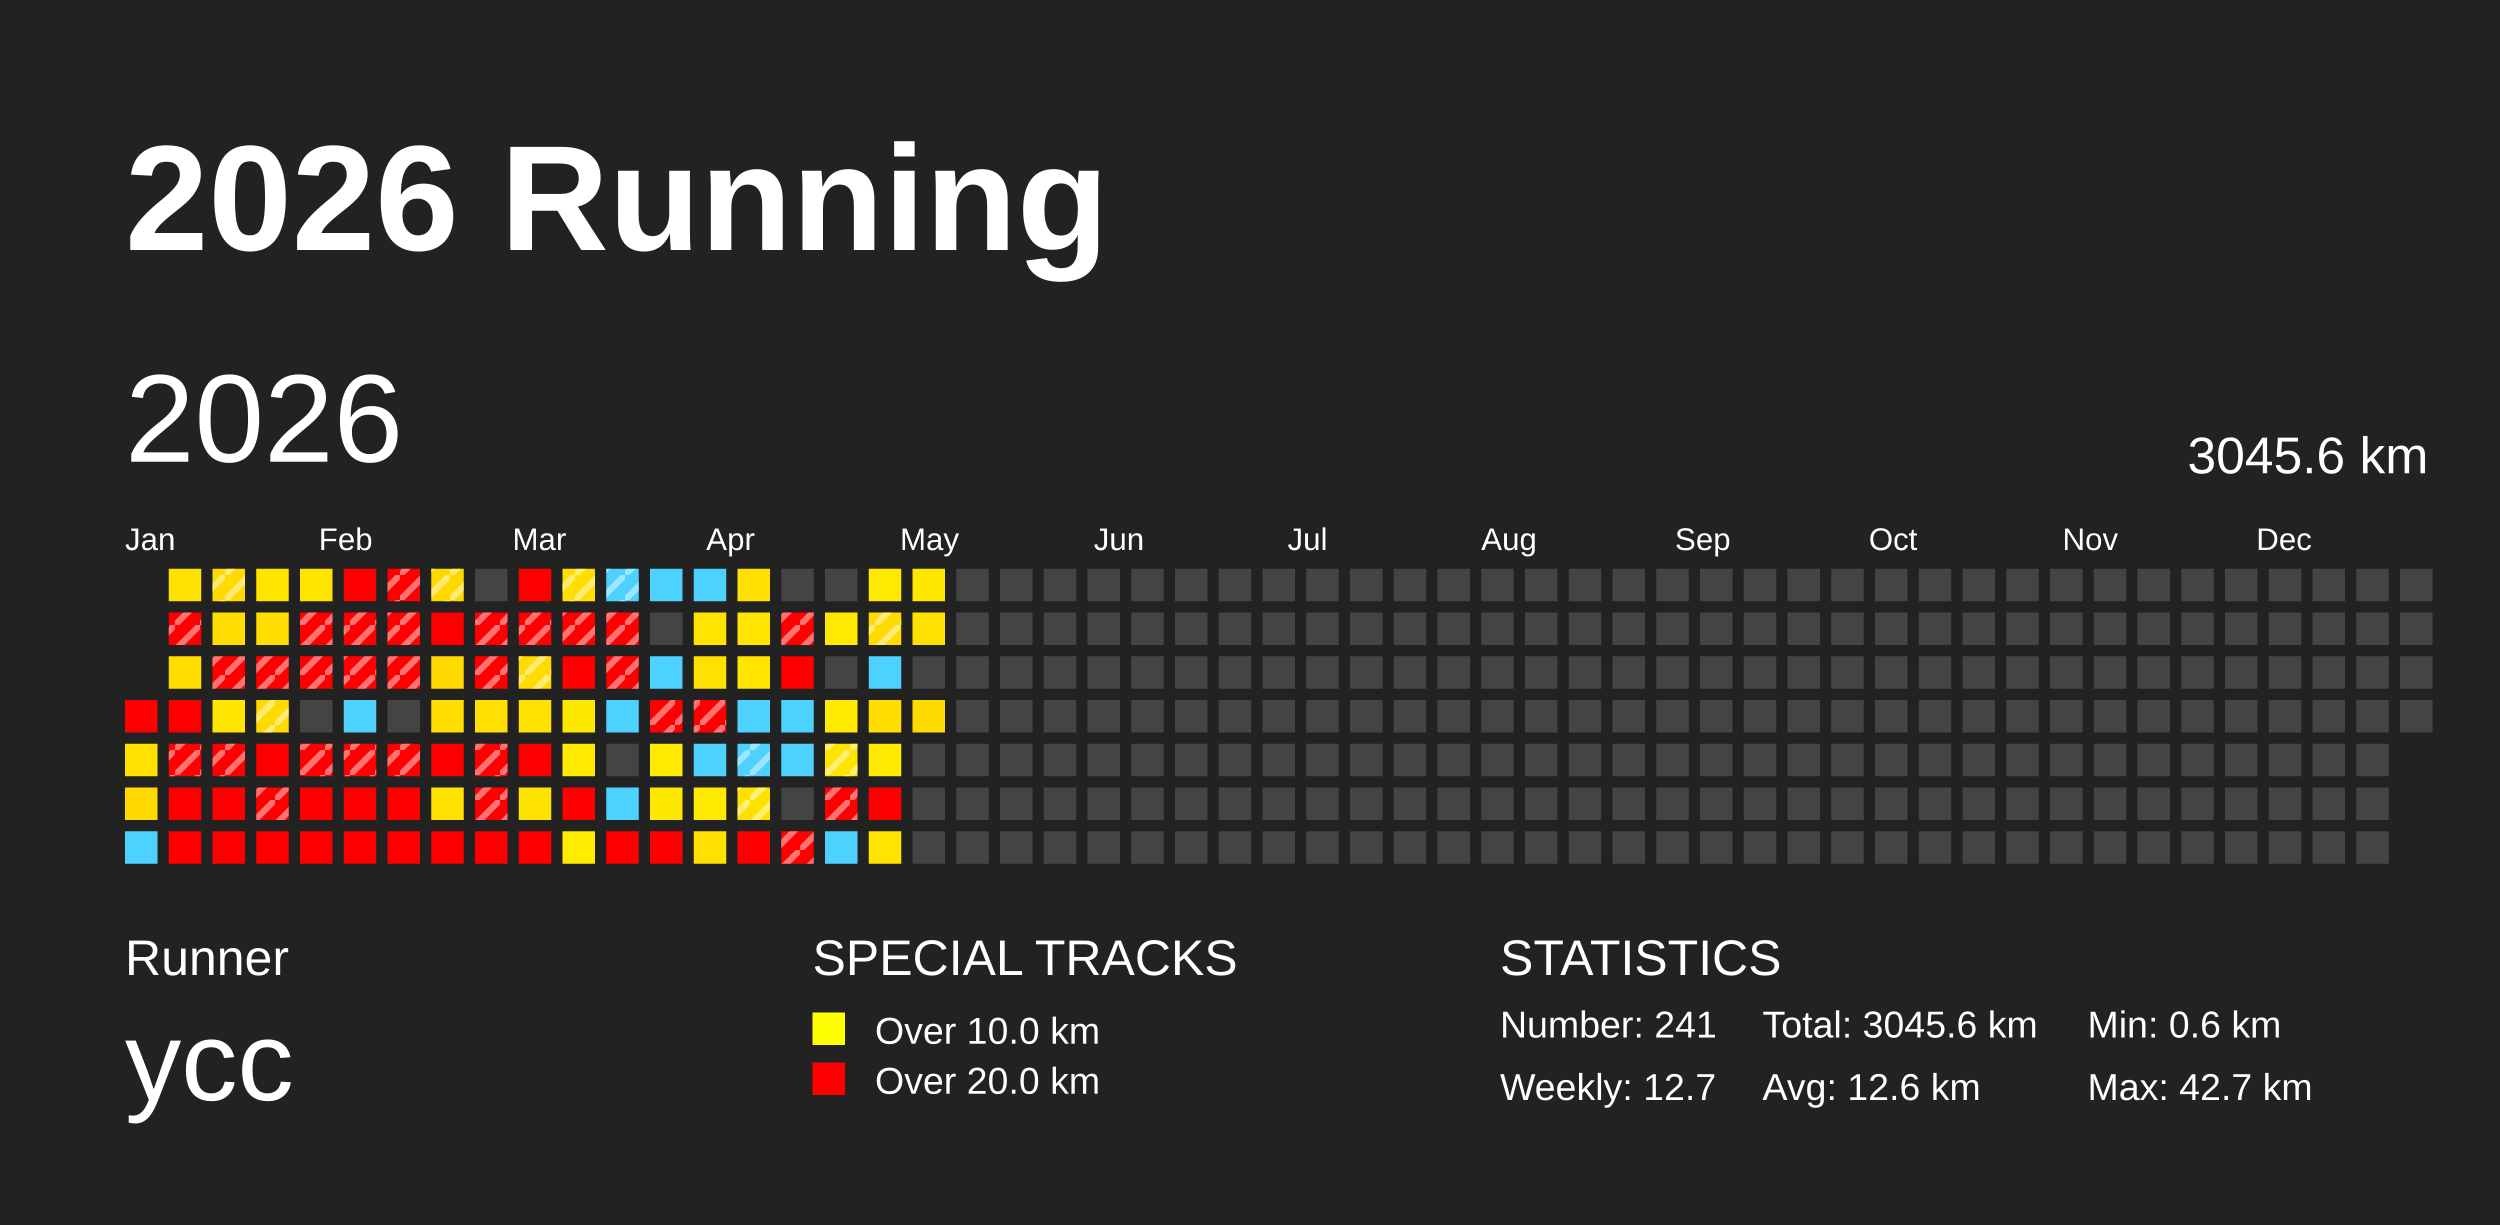
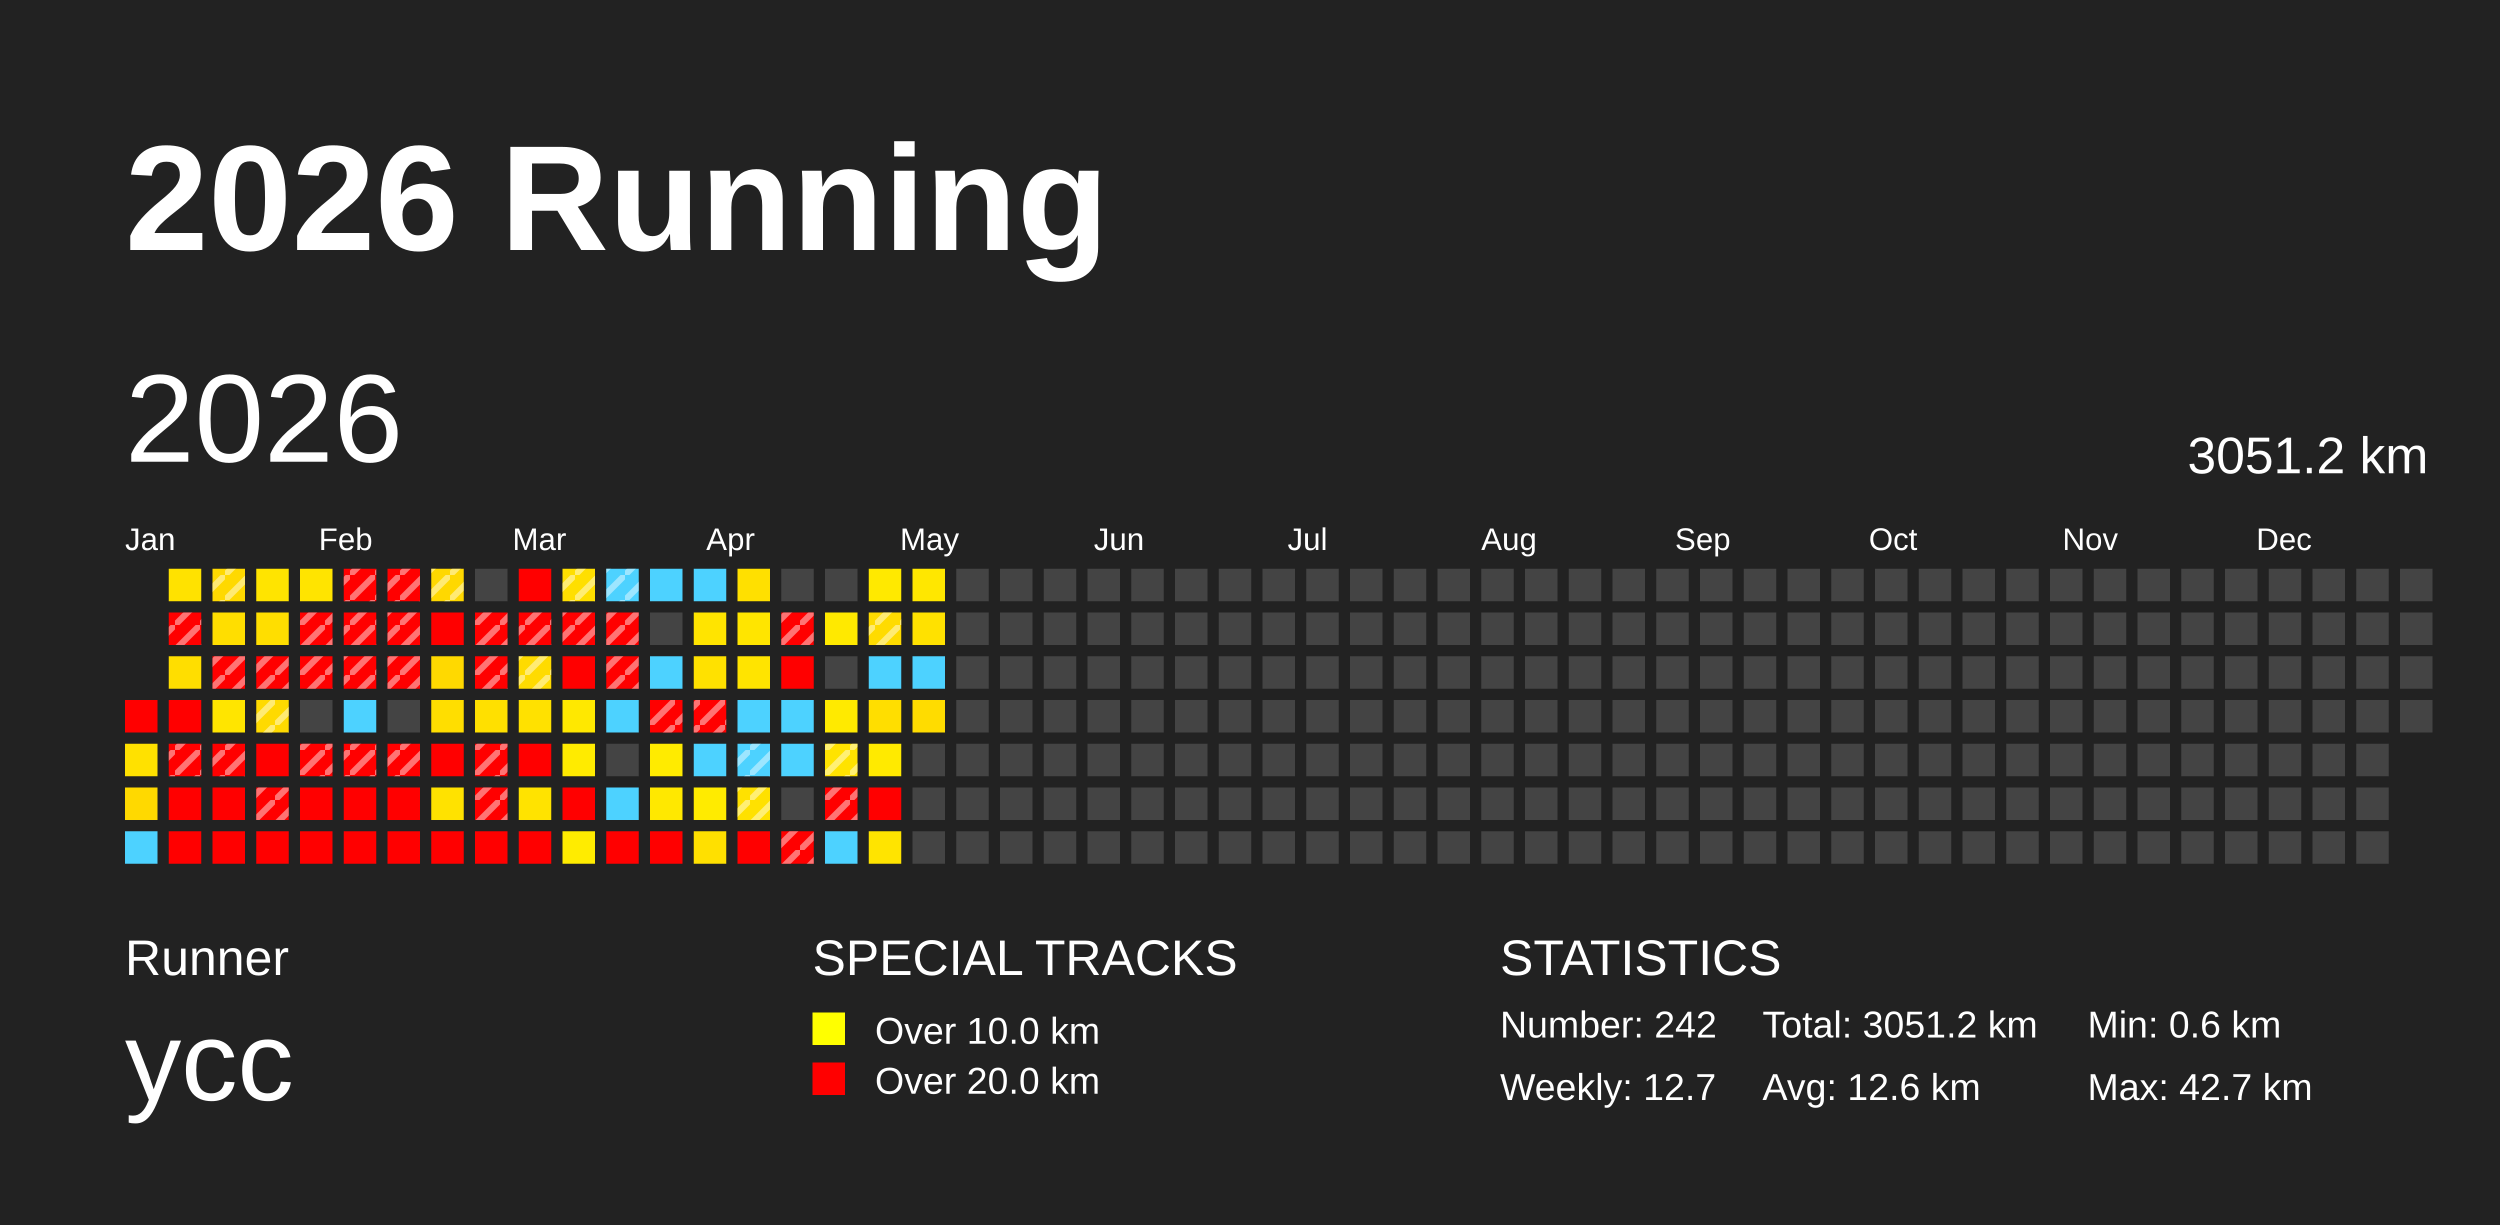
<svg xmlns="http://www.w3.org/2000/svg" baseProfile="full" height="98mm" version="1.1" viewBox="0,0,200,98" width="200mm">
  <defs>
    <pattern height="2" id="indoor-stripe" patternUnits="userSpaceOnUse" width="2">
      <line stroke="white" stroke-opacity="0.45" stroke-width="0.5" x1="0" x2="2" y1="2" y2="0" />
    </pattern>
  </defs>
  <rect fill="#222222" height="98" width="200" x="0" y="0" />
  <text fill="#FFFFFF" style="font-size:12px; font-family:Arial; font-weight:bold;" x="10" y="20">2026 Running</text>
  <text fill="#FFFFFF" style="font-size:4px; font-family:Arial" x="10" y="78">Runner</text>
  <text fill="#FFFFFF" style="font-size:9px; font-family:Arial" x="10" y="88">ycc</text>
  <text fill="#FFFFFF" style="font-size:4px; font-family:Arial" x="65" y="78">SPECIAL TRACKS</text>
  <rect fill="yellow" height="2.6" width="2.6" x="65" y="81" />
  <text fill="#FFFFFF" style="font-size:3px; font-family:Arial" x="70" y="83.5">Over 10.0 km</text>
  <rect fill="red" height="2.6" width="2.6" x="65" y="85" />
  <text fill="#FFFFFF" style="font-size:3px; font-family:Arial" x="70" y="87.5">Over 20.0 km</text>
  <text fill="#FFFFFF" style="font-size:4px; font-family:Arial" x="120" y="78">STATISTICS</text>
-   <text fill="#FFFFFF" style="font-size:3px; font-family:Arial" x="120" y="83">Number: 241</text>
+   <text fill="#FFFFFF" style="font-size:3px; font-family:Arial" x="120" y="83">Number: 242</text>
  <text fill="#FFFFFF" style="font-size:3px; font-family:Arial" x="120" y="88">Weekly: 12.7</text>
-   <text fill="#FFFFFF" style="font-size:3px; font-family:Arial" x="141" y="83">Total: 3045.6 km</text>
+   <text fill="#FFFFFF" style="font-size:3px; font-family:Arial" x="141" y="83">Total: 3051.2 km</text>
  <text fill="#FFFFFF" style="font-size:3px; font-family:Arial" x="141" y="88">Avg: 12.6 km</text>
  <text fill="#FFFFFF" style="font-size:3px; font-family:Arial" x="167" y="83">Min: 0.6 km</text>
  <text fill="#FFFFFF" style="font-size:3px; font-family:Arial" x="167" y="88">Max: 42.7 km</text>
  <text dominant-baseline="hanging" fill="#FFFFFF" style="font-size:10.0px; font-family:Arial;" x="10" y="30">2026</text>
-   <text dominant-baseline="hanging" fill="#FFFFFF" style="font-size:4.125px; font-family:Arial;" x="175" y="35">3045.6 km</text>
+   <text dominant-baseline="hanging" fill="#FFFFFF" style="font-size:4.125px; font-family:Arial;" x="175" y="35">3051.2 km</text>
  <text fill="#FFFFFF" style="font-size:2.5px; font-family:Arial" x="10.0" y="44">Jan</text>
  <text fill="#FFFFFF" style="font-size:2.5px; font-family:Arial" x="25.5" y="44">Feb</text>
  <text fill="#FFFFFF" style="font-size:2.5px; font-family:Arial" x="41.0" y="44">Mar</text>
  <text fill="#FFFFFF" style="font-size:2.5px; font-family:Arial" x="56.5" y="44">Apr</text>
  <text fill="#FFFFFF" style="font-size:2.5px; font-family:Arial" x="72.0" y="44">May</text>
  <text fill="#FFFFFF" style="font-size:2.5px; font-family:Arial" x="87.5" y="44">Jun</text>
  <text fill="#FFFFFF" style="font-size:2.5px; font-family:Arial" x="103.0" y="44">Jul</text>
  <text fill="#FFFFFF" style="font-size:2.5px; font-family:Arial" x="118.5" y="44">Aug</text>
  <text fill="#FFFFFF" style="font-size:2.5px; font-family:Arial" x="134.0" y="44">Sep</text>
  <text fill="#FFFFFF" style="font-size:2.5px; font-family:Arial" x="149.5" y="44">Oct</text>
  <text fill="#FFFFFF" style="font-size:2.5px; font-family:Arial" x="165.0" y="44">Nov</text>
  <text fill="#FFFFFF" style="font-size:2.5px; font-family:Arial" x="180.5" y="44">Dec</text>
  <rect fill="red" height="2.6" width="2.6" x="10.0" y="56.0" />
  <rect fill="#ffe100" height="2.6" width="2.6" x="10.0" y="59.5" />
  <rect fill="#ffd900" height="2.6" width="2.6" x="10.0" y="63.0" />
  <rect fill="#4dd2ff" height="2.6" width="2.6" x="10.0" y="66.5" />
  <rect fill="#ffe200" height="2.6" width="2.6" x="13.5" y="45.5" />
  <rect fill="red" height="2.6" width="2.6" x="13.5" y="49.0" />
  <rect fill="url(#indoor-stripe)" height="2.6" width="2.6" x="13.5" y="49.0" />
  <rect fill="#ffde00" height="2.6" width="2.6" x="13.5" y="52.5" />
  <rect fill="red" height="2.6" width="2.6" x="13.5" y="56.0" />
  <rect fill="red" height="2.6" width="2.6" x="13.5" y="59.5" />
  <rect fill="url(#indoor-stripe)" height="2.6" width="2.6" x="13.5" y="59.5" />
  <rect fill="red" height="2.6" width="2.6" x="13.5" y="63.0" />
  <rect fill="red" height="2.6" width="2.6" x="13.5" y="66.5" />
  <rect fill="#ffd900" height="2.6" width="2.6" x="17.0" y="45.5" />
  <rect fill="url(#indoor-stripe)" height="2.6" width="2.6" x="17.0" y="45.5" />
  <rect fill="#ffde00" height="2.6" width="2.6" x="17.0" y="49.0" />
  <rect fill="red" height="2.6" width="2.6" x="17.0" y="52.5" />
  <rect fill="url(#indoor-stripe)" height="2.6" width="2.6" x="17.0" y="52.5" />
  <rect fill="#ffe500" height="2.6" width="2.6" x="17.0" y="56.0" />
  <rect fill="red" height="2.6" width="2.6" x="17.0" y="59.5" />
  <rect fill="url(#indoor-stripe)" height="2.6" width="2.6" x="17.0" y="59.5" />
  <rect fill="red" height="2.6" width="2.6" x="17.0" y="63.0" />
  <rect fill="red" height="2.6" width="2.6" x="17.0" y="66.5" />
  <rect fill="#ffe400" height="2.6" width="2.6" x="20.5" y="45.5" />
  <rect fill="#ffde00" height="2.6" width="2.6" x="20.5" y="49.0" />
  <rect fill="red" height="2.6" width="2.6" x="20.5" y="52.5" />
  <rect fill="url(#indoor-stripe)" height="2.6" width="2.6" x="20.5" y="52.5" />
  <rect fill="#ffda00" height="2.6" width="2.6" x="20.5" y="56.0" />
  <rect fill="url(#indoor-stripe)" height="2.6" width="2.6" x="20.5" y="56.0" />
  <rect fill="red" height="2.6" width="2.6" x="20.5" y="59.5" />
  <rect fill="red" height="2.6" width="2.6" x="20.5" y="63.0" />
  <rect fill="url(#indoor-stripe)" height="2.6" width="2.6" x="20.5" y="63.0" />
  <rect fill="red" height="2.6" width="2.6" x="20.5" y="66.5" />
  <rect fill="#ffe400" height="2.6" width="2.6" x="24.0" y="45.5" />
  <rect fill="red" height="2.6" width="2.6" x="24.0" y="49.0" />
  <rect fill="url(#indoor-stripe)" height="2.6" width="2.6" x="24.0" y="49.0" />
  <rect fill="red" height="2.6" width="2.6" x="24.0" y="52.5" />
  <rect fill="url(#indoor-stripe)" height="2.6" width="2.6" x="24.0" y="52.5" />
  <rect fill="#444444" height="2.6" width="2.6" x="24.0" y="56.0" />
  <rect fill="red" height="2.6" width="2.6" x="24.0" y="59.5" />
  <rect fill="url(#indoor-stripe)" height="2.6" width="2.6" x="24.0" y="59.5" />
  <rect fill="red" height="2.6" width="2.6" x="24.0" y="63.0" />
  <rect fill="red" height="2.6" width="2.6" x="24.0" y="66.5" />
  <rect fill="red" height="2.6" width="2.6" x="27.5" y="45.5" />
+   <rect fill="url(#indoor-stripe)" height="2.6" width="2.6" x="27.5" y="45.5" />
  <rect fill="red" height="2.6" width="2.6" x="27.5" y="49.0" />
  <rect fill="url(#indoor-stripe)" height="2.6" width="2.6" x="27.5" y="49.0" />
  <rect fill="red" height="2.6" width="2.6" x="27.5" y="52.5" />
  <rect fill="url(#indoor-stripe)" height="2.6" width="2.6" x="27.5" y="52.5" />
  <rect fill="#4dd2ff" height="2.6" width="2.6" x="27.5" y="56.0" />
  <rect fill="red" height="2.6" width="2.6" x="27.5" y="59.5" />
  <rect fill="url(#indoor-stripe)" height="2.6" width="2.6" x="27.5" y="59.5" />
  <rect fill="red" height="2.6" width="2.6" x="27.5" y="63.0" />
  <rect fill="red" height="2.6" width="2.6" x="27.5" y="66.5" />
  <rect fill="red" height="2.6" width="2.6" x="31.0" y="45.5" />
  <rect fill="url(#indoor-stripe)" height="2.6" width="2.6" x="31.0" y="45.5" />
  <rect fill="red" height="2.6" width="2.6" x="31.0" y="49.0" />
  <rect fill="url(#indoor-stripe)" height="2.6" width="2.6" x="31.0" y="49.0" />
  <rect fill="red" height="2.6" width="2.6" x="31.0" y="52.5" />
  <rect fill="url(#indoor-stripe)" height="2.6" width="2.6" x="31.0" y="52.5" />
  <rect fill="#444444" height="2.6" width="2.6" x="31.0" y="56.0" />
  <rect fill="red" height="2.6" width="2.6" x="31.0" y="59.5" />
  <rect fill="url(#indoor-stripe)" height="2.6" width="2.6" x="31.0" y="59.5" />
  <rect fill="red" height="2.6" width="2.6" x="31.0" y="63.0" />
  <rect fill="red" height="2.6" width="2.6" x="31.0" y="66.5" />
  <rect fill="#ffd800" height="2.6" width="2.6" x="34.5" y="45.5" />
  <rect fill="url(#indoor-stripe)" height="2.6" width="2.6" x="34.5" y="45.5" />
  <rect fill="red" height="2.6" width="2.6" x="34.5" y="49.0" />
  <rect fill="#ffd900" height="2.6" width="2.6" x="34.5" y="52.5" />
  <rect fill="#ffde00" height="2.6" width="2.6" x="34.5" y="56.0" />
  <rect fill="red" height="2.6" width="2.6" x="34.5" y="59.5" />
  <rect fill="#ffe200" height="2.6" width="2.6" x="34.5" y="63.0" />
  <rect fill="red" height="2.6" width="2.6" x="34.5" y="66.5" />
  <rect fill="#444444" height="2.6" width="2.6" x="38.0" y="45.5" />
  <rect fill="red" height="2.6" width="2.6" x="38.0" y="49.0" />
  <rect fill="url(#indoor-stripe)" height="2.6" width="2.6" x="38.0" y="49.0" />
  <rect fill="red" height="2.6" width="2.6" x="38.0" y="52.5" />
  <rect fill="url(#indoor-stripe)" height="2.6" width="2.6" x="38.0" y="52.5" />
  <rect fill="#ffe000" height="2.6" width="2.6" x="38.0" y="56.0" />
  <rect fill="red" height="2.6" width="2.6" x="38.0" y="59.5" />
  <rect fill="url(#indoor-stripe)" height="2.6" width="2.6" x="38.0" y="59.5" />
  <rect fill="red" height="2.6" width="2.6" x="38.0" y="63.0" />
  <rect fill="url(#indoor-stripe)" height="2.6" width="2.6" x="38.0" y="63.0" />
  <rect fill="red" height="2.6" width="2.6" x="38.0" y="66.5" />
  <rect fill="red" height="2.6" width="2.6" x="41.5" y="45.5" />
  <rect fill="red" height="2.6" width="2.6" x="41.5" y="49.0" />
  <rect fill="url(#indoor-stripe)" height="2.6" width="2.6" x="41.5" y="49.0" />
  <rect fill="#ffdb00" height="2.6" width="2.6" x="41.5" y="52.5" />
  <rect fill="url(#indoor-stripe)" height="2.6" width="2.6" x="41.5" y="52.5" />
  <rect fill="#ffe100" height="2.6" width="2.6" x="41.5" y="56.0" />
  <rect fill="red" height="2.6" width="2.6" x="41.5" y="59.5" />
  <rect fill="#ffe300" height="2.6" width="2.6" x="41.5" y="63.0" />
  <rect fill="red" height="2.6" width="2.6" x="41.5" y="66.5" />
  <rect fill="#ffdf00" height="2.6" width="2.6" x="45.0" y="45.5" />
  <rect fill="url(#indoor-stripe)" height="2.6" width="2.6" x="45.0" y="45.5" />
  <rect fill="red" height="2.6" width="2.6" x="45.0" y="49.0" />
  <rect fill="url(#indoor-stripe)" height="2.6" width="2.6" x="45.0" y="49.0" />
  <rect fill="red" height="2.6" width="2.6" x="45.0" y="52.5" />
  <rect fill="#ffe800" height="2.6" width="2.6" x="45.0" y="56.0" />
  <rect fill="#ffeb00" height="2.6" width="2.6" x="45.0" y="59.5" />
  <rect fill="red" height="2.6" width="2.6" x="45.0" y="63.0" />
  <rect fill="#ffec00" height="2.6" width="2.6" x="45.0" y="66.5" />
  <rect fill="#4dd2ff" height="2.6" width="2.6" x="48.5" y="45.5" />
  <rect fill="url(#indoor-stripe)" height="2.6" width="2.6" x="48.5" y="45.5" />
  <rect fill="red" height="2.6" width="2.6" x="48.5" y="49.0" />
  <rect fill="url(#indoor-stripe)" height="2.6" width="2.6" x="48.5" y="49.0" />
  <rect fill="red" height="2.6" width="2.6" x="48.5" y="52.5" />
  <rect fill="url(#indoor-stripe)" height="2.6" width="2.6" x="48.5" y="52.5" />
  <rect fill="#4dd2ff" height="2.6" width="2.6" x="48.5" y="56.0" />
  <rect fill="#444444" height="2.6" width="2.6" x="48.5" y="59.5" />
  <rect fill="#4dd2ff" height="2.6" width="2.6" x="48.5" y="63.0" />
  <rect fill="red" height="2.6" width="2.6" x="48.5" y="66.5" />
  <rect fill="#4dd2ff" height="2.6" width="2.6" x="52.0" y="45.5" />
  <rect fill="#444444" height="2.6" width="2.6" x="52.0" y="49.0" />
  <rect fill="#4dd2ff" height="2.6" width="2.6" x="52.0" y="52.5" />
  <rect fill="red" height="2.6" width="2.6" x="52.0" y="56.0" />
  <rect fill="url(#indoor-stripe)" height="2.6" width="2.6" x="52.0" y="56.0" />
  <rect fill="#ffeb00" height="2.6" width="2.6" x="52.0" y="59.5" />
  <rect fill="#ffe800" height="2.6" width="2.6" x="52.0" y="63.0" />
  <rect fill="red" height="2.6" width="2.6" x="52.0" y="66.5" />
  <rect fill="#4dd2ff" height="2.6" width="2.6" x="55.5" y="45.5" />
  <rect fill="#ffe400" height="2.6" width="2.6" x="55.5" y="49.0" />
  <rect fill="#ffe100" height="2.6" width="2.6" x="55.5" y="52.5" />
  <rect fill="red" height="2.6" width="2.6" x="55.5" y="56.0" />
  <rect fill="url(#indoor-stripe)" height="2.6" width="2.6" x="55.5" y="56.0" />
  <rect fill="#4dd2ff" height="2.6" width="2.6" x="55.5" y="59.5" />
  <rect fill="#ffeb00" height="2.6" width="2.6" x="55.5" y="63.0" />
  <rect fill="#ffe000" height="2.6" width="2.6" x="55.5" y="66.5" />
  <rect fill="#ffe000" height="2.6" width="2.6" x="59.0" y="45.5" />
  <rect fill="#ffe500" height="2.6" width="2.6" x="59.0" y="49.0" />
  <rect fill="#ffe400" height="2.6" width="2.6" x="59.0" y="52.5" />
  <rect fill="#4dd2ff" height="2.6" width="2.6" x="59.0" y="56.0" />
  <rect fill="#4dd2ff" height="2.6" width="2.6" x="59.0" y="59.5" />
  <rect fill="url(#indoor-stripe)" height="2.6" width="2.6" x="59.0" y="59.5" />
  <rect fill="#ffe100" height="2.6" width="2.6" x="59.0" y="63.0" />
  <rect fill="url(#indoor-stripe)" height="2.6" width="2.6" x="59.0" y="63.0" />
  <rect fill="red" height="2.6" width="2.6" x="59.0" y="66.5" />
  <rect fill="#444444" height="2.6" width="2.6" x="62.5" y="45.5" />
  <rect fill="red" height="2.6" width="2.6" x="62.5" y="49.0" />
  <rect fill="url(#indoor-stripe)" height="2.6" width="2.6" x="62.5" y="49.0" />
  <rect fill="red" height="2.6" width="2.6" x="62.5" y="52.5" />
  <rect fill="#4dd2ff" height="2.6" width="2.6" x="62.5" y="56.0" />
  <rect fill="#4dd2ff" height="2.6" width="2.6" x="62.5" y="59.5" />
  <rect fill="#444444" height="2.6" width="2.6" x="62.5" y="63.0" />
  <rect fill="red" height="2.6" width="2.6" x="62.5" y="66.5" />
  <rect fill="url(#indoor-stripe)" height="2.6" width="2.6" x="62.5" y="66.5" />
  <rect fill="#444444" height="2.6" width="2.6" x="66.0" y="45.5" />
  <rect fill="#ffe900" height="2.6" width="2.6" x="66.0" y="49.0" />
  <rect fill="#444444" height="2.6" width="2.6" x="66.0" y="52.5" />
  <rect fill="#ffea00" height="2.6" width="2.6" x="66.0" y="56.0" />
  <rect fill="#ffe300" height="2.6" width="2.6" x="66.0" y="59.5" />
  <rect fill="url(#indoor-stripe)" height="2.6" width="2.6" x="66.0" y="59.5" />
  <rect fill="red" height="2.6" width="2.6" x="66.0" y="63.0" />
  <rect fill="url(#indoor-stripe)" height="2.6" width="2.6" x="66.0" y="63.0" />
  <rect fill="#4dd2ff" height="2.6" width="2.6" x="66.0" y="66.5" />
  <rect fill="#ffe900" height="2.6" width="2.6" x="69.5" y="45.5" />
  <rect fill="#ffdb00" height="2.6" width="2.6" x="69.5" y="49.0" />
  <rect fill="url(#indoor-stripe)" height="2.6" width="2.6" x="69.5" y="49.0" />
  <rect fill="#4dd2ff" height="2.6" width="2.6" x="69.5" y="52.5" />
  <rect fill="#ffde00" height="2.6" width="2.6" x="69.5" y="56.0" />
  <rect fill="#ffea00" height="2.6" width="2.6" x="69.5" y="59.5" />
  <rect fill="red" height="2.6" width="2.6" x="69.5" y="63.0" />
  <rect fill="#ffe400" height="2.6" width="2.6" x="69.5" y="66.5" />
  <rect fill="#ffe700" height="2.6" width="2.6" x="73.0" y="45.5" />
  <rect fill="#ffe100" height="2.6" width="2.6" x="73.0" y="49.0" />
-   <rect fill="#444444" height="2.6" width="2.6" x="73.0" y="52.5" />
+   <rect fill="#4dd2ff" height="2.6" width="2.6" x="73.0" y="52.5" />
  <rect fill="#ffdc00" height="2.6" width="2.6" x="73.0" y="56.0" />
  <rect fill="#444444" height="2.6" width="2.6" x="73.0" y="59.5" />
  <rect fill="#444444" height="2.6" width="2.6" x="73.0" y="63.0" />
  <rect fill="#444444" height="2.6" width="2.6" x="73.0" y="66.5" />
  <rect fill="#444444" height="2.6" width="2.6" x="76.5" y="45.5" />
  <rect fill="#444444" height="2.6" width="2.6" x="76.5" y="49.0" />
  <rect fill="#444444" height="2.6" width="2.6" x="76.5" y="52.5" />
  <rect fill="#444444" height="2.6" width="2.6" x="76.5" y="56.0" />
  <rect fill="#444444" height="2.6" width="2.6" x="76.5" y="59.5" />
  <rect fill="#444444" height="2.6" width="2.6" x="76.5" y="63.0" />
  <rect fill="#444444" height="2.6" width="2.6" x="76.5" y="66.5" />
  <rect fill="#444444" height="2.6" width="2.6" x="80.0" y="45.5" />
  <rect fill="#444444" height="2.6" width="2.6" x="80.0" y="49.0" />
  <rect fill="#444444" height="2.6" width="2.6" x="80.0" y="52.5" />
  <rect fill="#444444" height="2.6" width="2.6" x="80.0" y="56.0" />
  <rect fill="#444444" height="2.6" width="2.6" x="80.0" y="59.5" />
  <rect fill="#444444" height="2.6" width="2.6" x="80.0" y="63.0" />
  <rect fill="#444444" height="2.6" width="2.6" x="80.0" y="66.5" />
  <rect fill="#444444" height="2.6" width="2.6" x="83.5" y="45.5" />
  <rect fill="#444444" height="2.6" width="2.6" x="83.5" y="49.0" />
  <rect fill="#444444" height="2.6" width="2.6" x="83.5" y="52.5" />
  <rect fill="#444444" height="2.6" width="2.6" x="83.5" y="56.0" />
  <rect fill="#444444" height="2.6" width="2.6" x="83.5" y="59.5" />
  <rect fill="#444444" height="2.6" width="2.6" x="83.5" y="63.0" />
  <rect fill="#444444" height="2.6" width="2.6" x="83.5" y="66.5" />
  <rect fill="#444444" height="2.6" width="2.6" x="87.0" y="45.5" />
  <rect fill="#444444" height="2.6" width="2.6" x="87.0" y="49.0" />
  <rect fill="#444444" height="2.6" width="2.6" x="87.0" y="52.5" />
  <rect fill="#444444" height="2.6" width="2.6" x="87.0" y="56.0" />
  <rect fill="#444444" height="2.6" width="2.6" x="87.0" y="59.5" />
  <rect fill="#444444" height="2.6" width="2.6" x="87.0" y="63.0" />
  <rect fill="#444444" height="2.6" width="2.6" x="87.0" y="66.5" />
  <rect fill="#444444" height="2.6" width="2.6" x="90.5" y="45.5" />
  <rect fill="#444444" height="2.6" width="2.6" x="90.5" y="49.0" />
  <rect fill="#444444" height="2.6" width="2.6" x="90.5" y="52.5" />
  <rect fill="#444444" height="2.6" width="2.6" x="90.5" y="56.0" />
  <rect fill="#444444" height="2.6" width="2.6" x="90.5" y="59.5" />
  <rect fill="#444444" height="2.6" width="2.6" x="90.5" y="63.0" />
  <rect fill="#444444" height="2.6" width="2.6" x="90.5" y="66.5" />
  <rect fill="#444444" height="2.6" width="2.6" x="94.0" y="45.5" />
  <rect fill="#444444" height="2.6" width="2.6" x="94.0" y="49.0" />
  <rect fill="#444444" height="2.6" width="2.6" x="94.0" y="52.5" />
  <rect fill="#444444" height="2.6" width="2.6" x="94.0" y="56.0" />
  <rect fill="#444444" height="2.6" width="2.6" x="94.0" y="59.5" />
  <rect fill="#444444" height="2.6" width="2.6" x="94.0" y="63.0" />
  <rect fill="#444444" height="2.6" width="2.6" x="94.0" y="66.5" />
  <rect fill="#444444" height="2.6" width="2.6" x="97.5" y="45.5" />
  <rect fill="#444444" height="2.6" width="2.6" x="97.5" y="49.0" />
  <rect fill="#444444" height="2.6" width="2.6" x="97.5" y="52.5" />
  <rect fill="#444444" height="2.6" width="2.6" x="97.5" y="56.0" />
  <rect fill="#444444" height="2.6" width="2.6" x="97.5" y="59.5" />
  <rect fill="#444444" height="2.6" width="2.6" x="97.5" y="63.0" />
  <rect fill="#444444" height="2.6" width="2.6" x="97.5" y="66.5" />
  <rect fill="#444444" height="2.6" width="2.6" x="101.0" y="45.5" />
  <rect fill="#444444" height="2.6" width="2.6" x="101.0" y="49.0" />
  <rect fill="#444444" height="2.6" width="2.6" x="101.0" y="52.5" />
  <rect fill="#444444" height="2.6" width="2.6" x="101.0" y="56.0" />
  <rect fill="#444444" height="2.6" width="2.6" x="101.0" y="59.5" />
  <rect fill="#444444" height="2.6" width="2.6" x="101.0" y="63.0" />
  <rect fill="#444444" height="2.6" width="2.6" x="101.0" y="66.5" />
  <rect fill="#444444" height="2.6" width="2.6" x="104.5" y="45.5" />
  <rect fill="#444444" height="2.6" width="2.6" x="104.5" y="49.0" />
  <rect fill="#444444" height="2.6" width="2.6" x="104.5" y="52.5" />
  <rect fill="#444444" height="2.6" width="2.6" x="104.5" y="56.0" />
  <rect fill="#444444" height="2.6" width="2.6" x="104.5" y="59.5" />
  <rect fill="#444444" height="2.6" width="2.6" x="104.5" y="63.0" />
  <rect fill="#444444" height="2.6" width="2.6" x="104.5" y="66.5" />
  <rect fill="#444444" height="2.6" width="2.6" x="108.0" y="45.5" />
  <rect fill="#444444" height="2.6" width="2.6" x="108.0" y="49.0" />
  <rect fill="#444444" height="2.6" width="2.6" x="108.0" y="52.5" />
  <rect fill="#444444" height="2.6" width="2.6" x="108.0" y="56.0" />
  <rect fill="#444444" height="2.6" width="2.6" x="108.0" y="59.5" />
  <rect fill="#444444" height="2.6" width="2.6" x="108.0" y="63.0" />
  <rect fill="#444444" height="2.6" width="2.6" x="108.0" y="66.5" />
  <rect fill="#444444" height="2.6" width="2.6" x="111.5" y="45.5" />
  <rect fill="#444444" height="2.6" width="2.6" x="111.5" y="49.0" />
  <rect fill="#444444" height="2.6" width="2.6" x="111.5" y="52.5" />
  <rect fill="#444444" height="2.6" width="2.6" x="111.5" y="56.0" />
  <rect fill="#444444" height="2.6" width="2.6" x="111.5" y="59.5" />
  <rect fill="#444444" height="2.6" width="2.6" x="111.5" y="63.0" />
  <rect fill="#444444" height="2.6" width="2.6" x="111.5" y="66.5" />
  <rect fill="#444444" height="2.6" width="2.6" x="115.0" y="45.5" />
  <rect fill="#444444" height="2.6" width="2.6" x="115.0" y="49.0" />
  <rect fill="#444444" height="2.6" width="2.6" x="115.0" y="52.5" />
  <rect fill="#444444" height="2.6" width="2.6" x="115.0" y="56.0" />
  <rect fill="#444444" height="2.6" width="2.6" x="115.0" y="59.5" />
  <rect fill="#444444" height="2.6" width="2.6" x="115.0" y="63.0" />
  <rect fill="#444444" height="2.6" width="2.6" x="115.0" y="66.5" />
  <rect fill="#444444" height="2.6" width="2.6" x="118.5" y="45.5" />
  <rect fill="#444444" height="2.6" width="2.6" x="118.5" y="49.0" />
  <rect fill="#444444" height="2.6" width="2.6" x="118.5" y="52.5" />
  <rect fill="#444444" height="2.6" width="2.6" x="118.5" y="56.0" />
  <rect fill="#444444" height="2.6" width="2.6" x="118.5" y="59.5" />
  <rect fill="#444444" height="2.6" width="2.6" x="118.5" y="63.0" />
  <rect fill="#444444" height="2.6" width="2.6" x="118.5" y="66.5" />
  <rect fill="#444444" height="2.6" width="2.6" x="122.0" y="45.5" />
  <rect fill="#444444" height="2.6" width="2.6" x="122.0" y="49.0" />
  <rect fill="#444444" height="2.6" width="2.6" x="122.0" y="52.5" />
  <rect fill="#444444" height="2.6" width="2.6" x="122.0" y="56.0" />
  <rect fill="#444444" height="2.6" width="2.6" x="122.0" y="59.5" />
  <rect fill="#444444" height="2.6" width="2.6" x="122.0" y="63.0" />
  <rect fill="#444444" height="2.6" width="2.6" x="122.0" y="66.5" />
  <rect fill="#444444" height="2.6" width="2.6" x="125.5" y="45.5" />
  <rect fill="#444444" height="2.6" width="2.6" x="125.5" y="49.0" />
  <rect fill="#444444" height="2.6" width="2.6" x="125.5" y="52.5" />
  <rect fill="#444444" height="2.6" width="2.6" x="125.5" y="56.0" />
  <rect fill="#444444" height="2.6" width="2.6" x="125.5" y="59.5" />
  <rect fill="#444444" height="2.6" width="2.6" x="125.5" y="63.0" />
  <rect fill="#444444" height="2.6" width="2.6" x="125.5" y="66.5" />
  <rect fill="#444444" height="2.6" width="2.6" x="129.0" y="45.5" />
  <rect fill="#444444" height="2.6" width="2.6" x="129.0" y="49.0" />
  <rect fill="#444444" height="2.6" width="2.6" x="129.0" y="52.5" />
  <rect fill="#444444" height="2.6" width="2.6" x="129.0" y="56.0" />
  <rect fill="#444444" height="2.6" width="2.6" x="129.0" y="59.5" />
  <rect fill="#444444" height="2.6" width="2.6" x="129.0" y="63.0" />
  <rect fill="#444444" height="2.6" width="2.6" x="129.0" y="66.5" />
  <rect fill="#444444" height="2.6" width="2.6" x="132.5" y="45.5" />
  <rect fill="#444444" height="2.6" width="2.6" x="132.5" y="49.0" />
  <rect fill="#444444" height="2.6" width="2.6" x="132.5" y="52.5" />
  <rect fill="#444444" height="2.6" width="2.6" x="132.5" y="56.0" />
  <rect fill="#444444" height="2.6" width="2.6" x="132.5" y="59.5" />
  <rect fill="#444444" height="2.6" width="2.6" x="132.5" y="63.0" />
  <rect fill="#444444" height="2.6" width="2.6" x="132.5" y="66.5" />
  <rect fill="#444444" height="2.6" width="2.6" x="136.0" y="45.5" />
  <rect fill="#444444" height="2.6" width="2.6" x="136.0" y="49.0" />
  <rect fill="#444444" height="2.6" width="2.6" x="136.0" y="52.5" />
  <rect fill="#444444" height="2.6" width="2.6" x="136.0" y="56.0" />
  <rect fill="#444444" height="2.6" width="2.6" x="136.0" y="59.5" />
  <rect fill="#444444" height="2.6" width="2.6" x="136.0" y="63.0" />
  <rect fill="#444444" height="2.6" width="2.6" x="136.0" y="66.5" />
  <rect fill="#444444" height="2.6" width="2.6" x="139.5" y="45.5" />
  <rect fill="#444444" height="2.6" width="2.6" x="139.5" y="49.0" />
  <rect fill="#444444" height="2.6" width="2.6" x="139.5" y="52.5" />
  <rect fill="#444444" height="2.6" width="2.6" x="139.5" y="56.0" />
  <rect fill="#444444" height="2.6" width="2.6" x="139.5" y="59.5" />
  <rect fill="#444444" height="2.6" width="2.6" x="139.5" y="63.0" />
  <rect fill="#444444" height="2.6" width="2.6" x="139.5" y="66.5" />
  <rect fill="#444444" height="2.6" width="2.6" x="143.0" y="45.5" />
  <rect fill="#444444" height="2.6" width="2.6" x="143.0" y="49.0" />
  <rect fill="#444444" height="2.6" width="2.6" x="143.0" y="52.5" />
  <rect fill="#444444" height="2.6" width="2.6" x="143.0" y="56.0" />
  <rect fill="#444444" height="2.6" width="2.6" x="143.0" y="59.5" />
  <rect fill="#444444" height="2.6" width="2.6" x="143.0" y="63.0" />
  <rect fill="#444444" height="2.6" width="2.6" x="143.0" y="66.5" />
  <rect fill="#444444" height="2.6" width="2.6" x="146.5" y="45.5" />
  <rect fill="#444444" height="2.6" width="2.6" x="146.5" y="49.0" />
  <rect fill="#444444" height="2.6" width="2.6" x="146.5" y="52.5" />
  <rect fill="#444444" height="2.6" width="2.6" x="146.5" y="56.0" />
  <rect fill="#444444" height="2.6" width="2.6" x="146.5" y="59.5" />
  <rect fill="#444444" height="2.6" width="2.6" x="146.5" y="63.0" />
  <rect fill="#444444" height="2.6" width="2.6" x="146.5" y="66.5" />
  <rect fill="#444444" height="2.6" width="2.6" x="150.0" y="45.5" />
  <rect fill="#444444" height="2.6" width="2.6" x="150.0" y="49.0" />
  <rect fill="#444444" height="2.6" width="2.6" x="150.0" y="52.5" />
  <rect fill="#444444" height="2.6" width="2.6" x="150.0" y="56.0" />
  <rect fill="#444444" height="2.6" width="2.6" x="150.0" y="59.5" />
  <rect fill="#444444" height="2.6" width="2.6" x="150.0" y="63.0" />
  <rect fill="#444444" height="2.6" width="2.6" x="150.0" y="66.5" />
  <rect fill="#444444" height="2.6" width="2.6" x="153.5" y="45.5" />
  <rect fill="#444444" height="2.6" width="2.6" x="153.5" y="49.0" />
  <rect fill="#444444" height="2.6" width="2.6" x="153.5" y="52.5" />
  <rect fill="#444444" height="2.6" width="2.6" x="153.5" y="56.0" />
  <rect fill="#444444" height="2.6" width="2.6" x="153.5" y="59.5" />
  <rect fill="#444444" height="2.6" width="2.6" x="153.5" y="63.0" />
  <rect fill="#444444" height="2.6" width="2.6" x="153.5" y="66.5" />
  <rect fill="#444444" height="2.6" width="2.6" x="157.0" y="45.5" />
  <rect fill="#444444" height="2.6" width="2.6" x="157.0" y="49.0" />
  <rect fill="#444444" height="2.6" width="2.6" x="157.0" y="52.5" />
  <rect fill="#444444" height="2.6" width="2.6" x="157.0" y="56.0" />
  <rect fill="#444444" height="2.6" width="2.6" x="157.0" y="59.5" />
  <rect fill="#444444" height="2.6" width="2.6" x="157.0" y="63.0" />
  <rect fill="#444444" height="2.6" width="2.6" x="157.0" y="66.5" />
  <rect fill="#444444" height="2.6" width="2.6" x="160.5" y="45.5" />
  <rect fill="#444444" height="2.6" width="2.6" x="160.5" y="49.0" />
  <rect fill="#444444" height="2.6" width="2.6" x="160.5" y="52.5" />
  <rect fill="#444444" height="2.6" width="2.6" x="160.5" y="56.0" />
  <rect fill="#444444" height="2.6" width="2.6" x="160.5" y="59.5" />
  <rect fill="#444444" height="2.6" width="2.6" x="160.5" y="63.0" />
  <rect fill="#444444" height="2.6" width="2.6" x="160.5" y="66.5" />
  <rect fill="#444444" height="2.6" width="2.6" x="164.0" y="45.5" />
  <rect fill="#444444" height="2.6" width="2.6" x="164.0" y="49.0" />
  <rect fill="#444444" height="2.6" width="2.6" x="164.0" y="52.5" />
  <rect fill="#444444" height="2.6" width="2.6" x="164.0" y="56.0" />
  <rect fill="#444444" height="2.6" width="2.6" x="164.0" y="59.5" />
  <rect fill="#444444" height="2.6" width="2.6" x="164.0" y="63.0" />
  <rect fill="#444444" height="2.6" width="2.6" x="164.0" y="66.5" />
  <rect fill="#444444" height="2.6" width="2.6" x="167.5" y="45.5" />
  <rect fill="#444444" height="2.6" width="2.6" x="167.5" y="49.0" />
  <rect fill="#444444" height="2.6" width="2.6" x="167.5" y="52.5" />
  <rect fill="#444444" height="2.6" width="2.6" x="167.5" y="56.0" />
  <rect fill="#444444" height="2.6" width="2.6" x="167.5" y="59.5" />
  <rect fill="#444444" height="2.6" width="2.6" x="167.5" y="63.0" />
  <rect fill="#444444" height="2.6" width="2.6" x="167.5" y="66.5" />
  <rect fill="#444444" height="2.6" width="2.6" x="171.0" y="45.5" />
  <rect fill="#444444" height="2.6" width="2.6" x="171.0" y="49.0" />
  <rect fill="#444444" height="2.6" width="2.6" x="171.0" y="52.5" />
  <rect fill="#444444" height="2.6" width="2.6" x="171.0" y="56.0" />
  <rect fill="#444444" height="2.6" width="2.6" x="171.0" y="59.5" />
  <rect fill="#444444" height="2.6" width="2.6" x="171.0" y="63.0" />
  <rect fill="#444444" height="2.6" width="2.6" x="171.0" y="66.5" />
  <rect fill="#444444" height="2.6" width="2.6" x="174.5" y="45.5" />
  <rect fill="#444444" height="2.6" width="2.6" x="174.5" y="49.0" />
  <rect fill="#444444" height="2.6" width="2.6" x="174.5" y="52.5" />
  <rect fill="#444444" height="2.6" width="2.6" x="174.5" y="56.0" />
  <rect fill="#444444" height="2.6" width="2.6" x="174.5" y="59.5" />
  <rect fill="#444444" height="2.6" width="2.6" x="174.5" y="63.0" />
  <rect fill="#444444" height="2.6" width="2.6" x="174.5" y="66.5" />
  <rect fill="#444444" height="2.6" width="2.6" x="178.0" y="45.5" />
  <rect fill="#444444" height="2.6" width="2.6" x="178.0" y="49.0" />
  <rect fill="#444444" height="2.6" width="2.6" x="178.0" y="52.5" />
  <rect fill="#444444" height="2.6" width="2.6" x="178.0" y="56.0" />
  <rect fill="#444444" height="2.6" width="2.6" x="178.0" y="59.5" />
  <rect fill="#444444" height="2.6" width="2.6" x="178.0" y="63.0" />
  <rect fill="#444444" height="2.6" width="2.6" x="178.0" y="66.5" />
  <rect fill="#444444" height="2.6" width="2.6" x="181.5" y="45.5" />
  <rect fill="#444444" height="2.6" width="2.6" x="181.5" y="49.0" />
  <rect fill="#444444" height="2.6" width="2.6" x="181.5" y="52.5" />
  <rect fill="#444444" height="2.6" width="2.6" x="181.5" y="56.0" />
  <rect fill="#444444" height="2.6" width="2.6" x="181.5" y="59.5" />
  <rect fill="#444444" height="2.6" width="2.6" x="181.5" y="63.0" />
  <rect fill="#444444" height="2.6" width="2.6" x="181.5" y="66.5" />
  <rect fill="#444444" height="2.6" width="2.6" x="185.0" y="45.5" />
  <rect fill="#444444" height="2.6" width="2.6" x="185.0" y="49.0" />
  <rect fill="#444444" height="2.6" width="2.6" x="185.0" y="52.5" />
  <rect fill="#444444" height="2.6" width="2.6" x="185.0" y="56.0" />
  <rect fill="#444444" height="2.6" width="2.6" x="185.0" y="59.5" />
  <rect fill="#444444" height="2.6" width="2.6" x="185.0" y="63.0" />
  <rect fill="#444444" height="2.6" width="2.6" x="185.0" y="66.5" />
  <rect fill="#444444" height="2.6" width="2.6" x="188.5" y="45.5" />
  <rect fill="#444444" height="2.6" width="2.6" x="188.5" y="49.0" />
  <rect fill="#444444" height="2.6" width="2.6" x="188.5" y="52.5" />
  <rect fill="#444444" height="2.6" width="2.6" x="188.5" y="56.0" />
  <rect fill="#444444" height="2.6" width="2.6" x="188.5" y="59.5" />
  <rect fill="#444444" height="2.6" width="2.6" x="188.5" y="63.0" />
  <rect fill="#444444" height="2.6" width="2.6" x="188.5" y="66.5" />
  <rect fill="#444444" height="2.6" width="2.6" x="192.0" y="45.5" />
  <rect fill="#444444" height="2.6" width="2.6" x="192.0" y="49.0" />
  <rect fill="#444444" height="2.6" width="2.6" x="192.0" y="52.5" />
  <rect fill="#444444" height="2.6" width="2.6" x="192.0" y="56.0" />
</svg>
